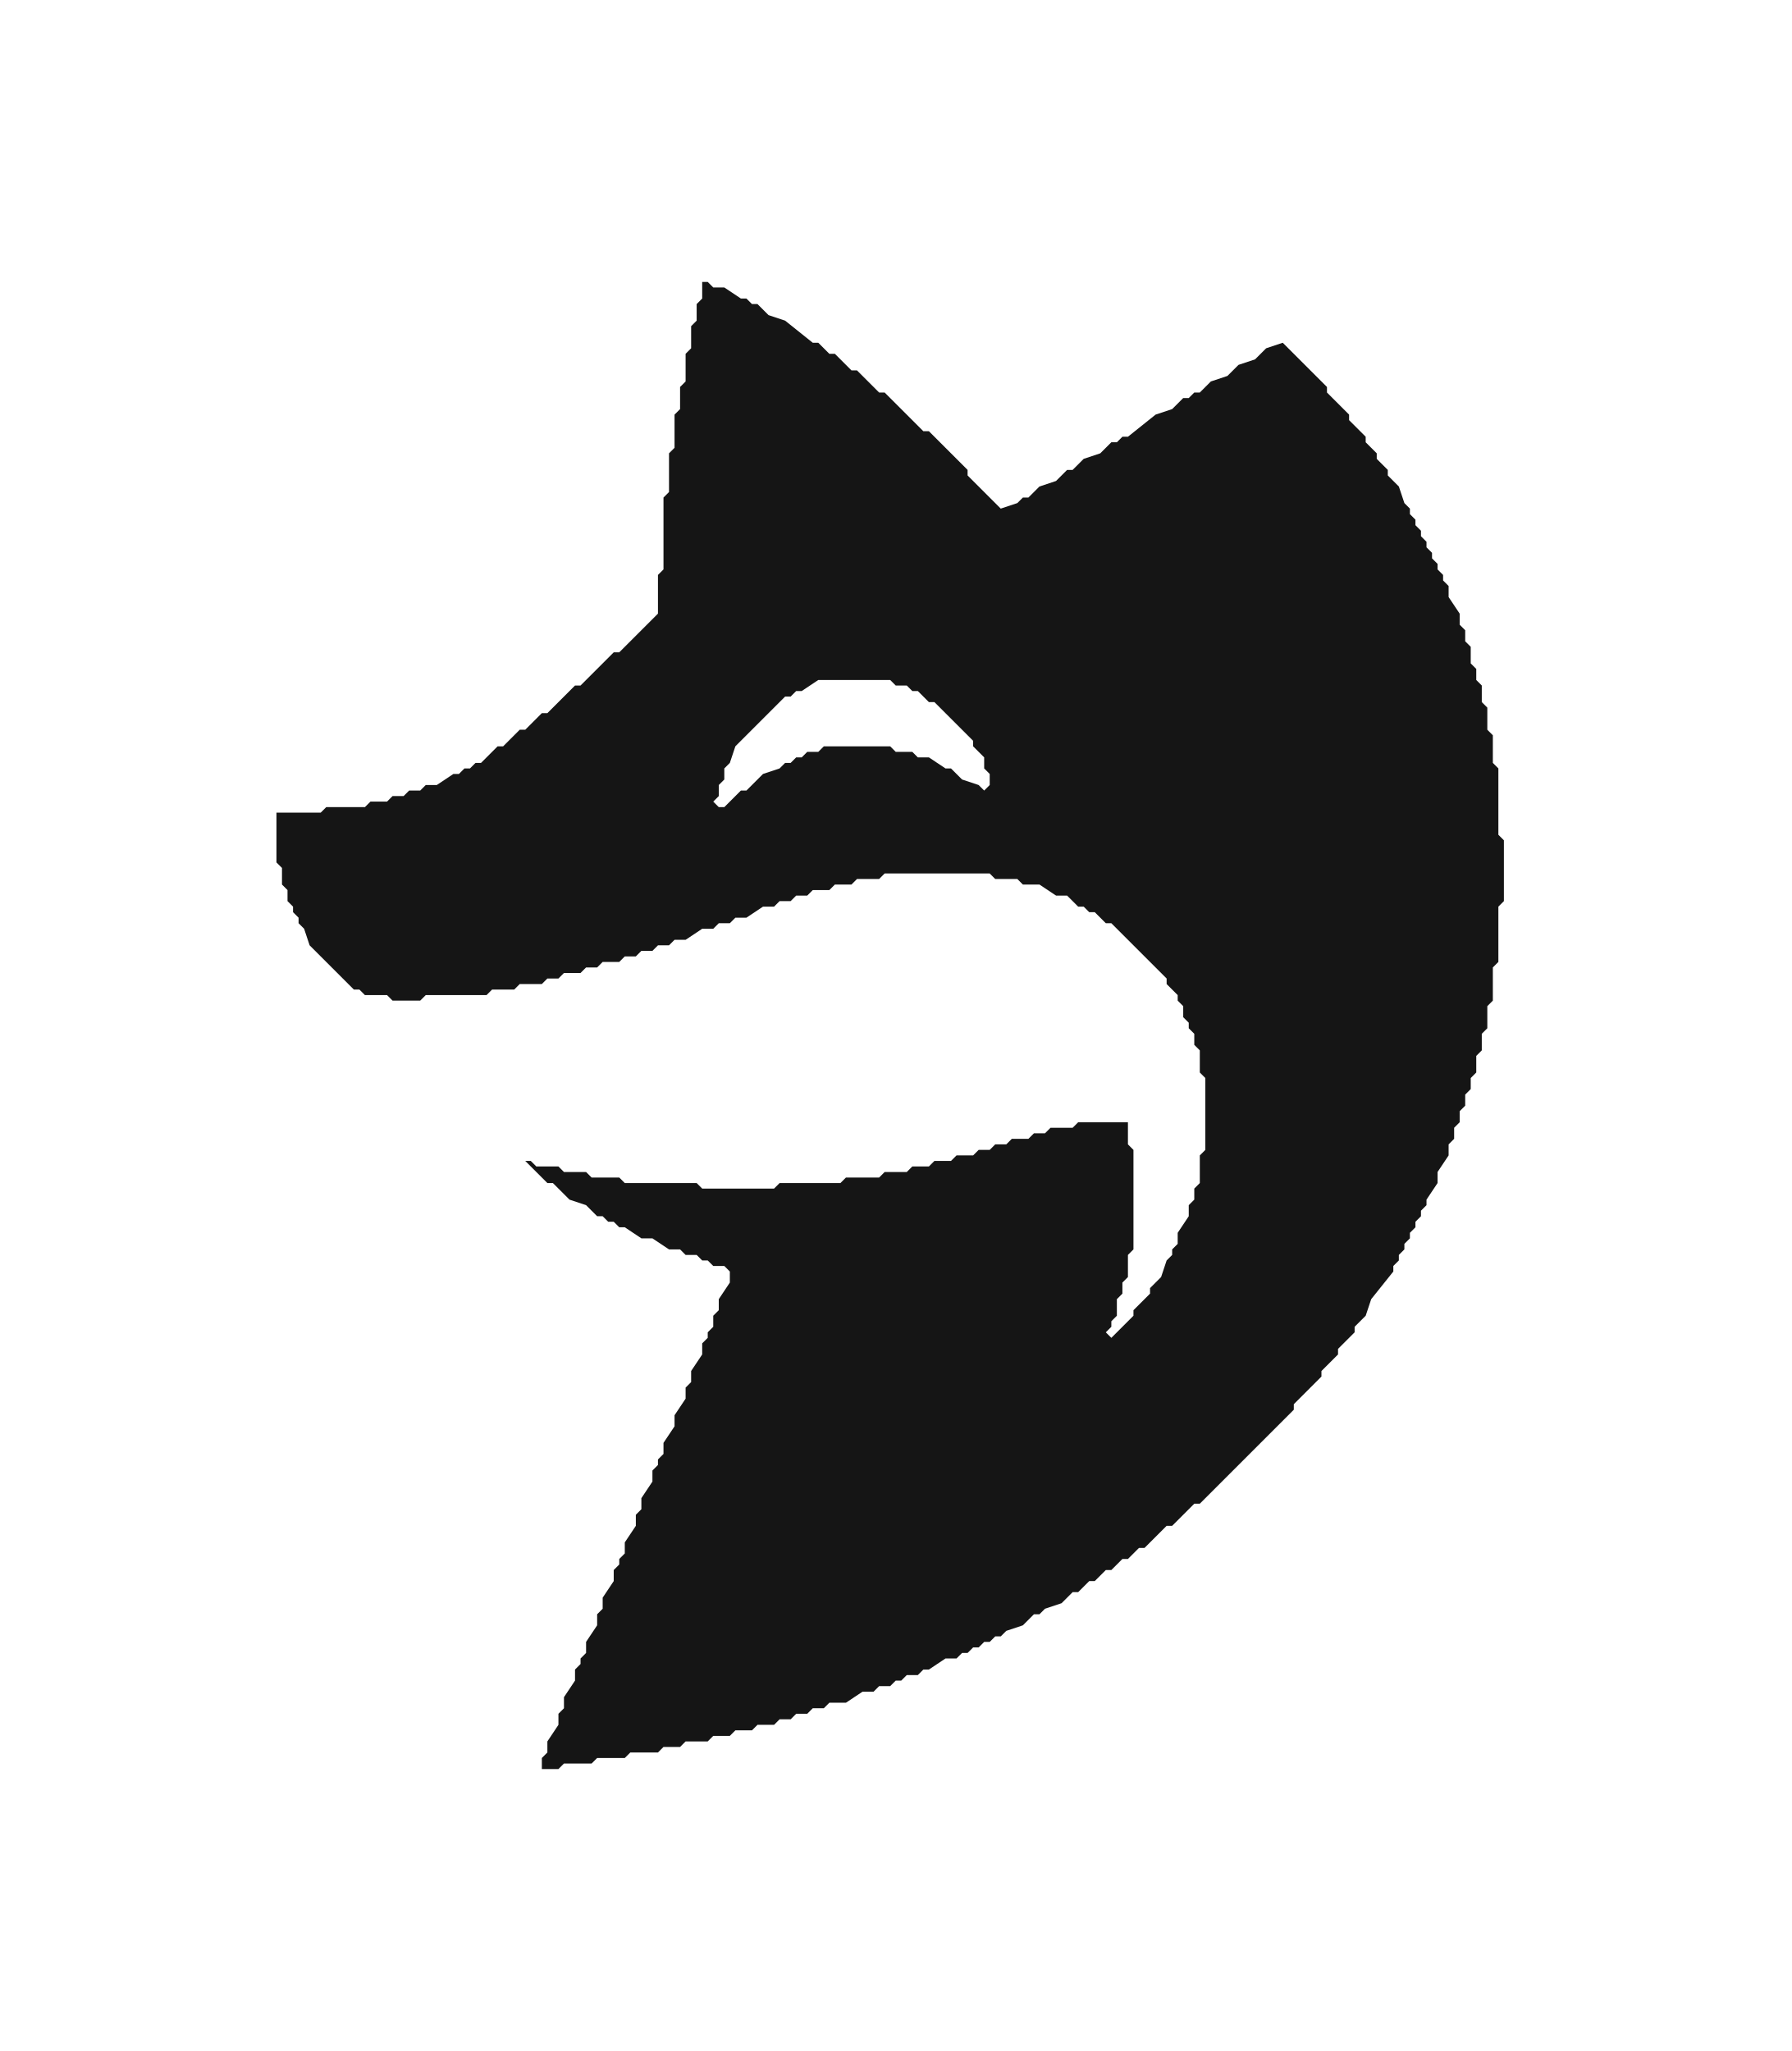
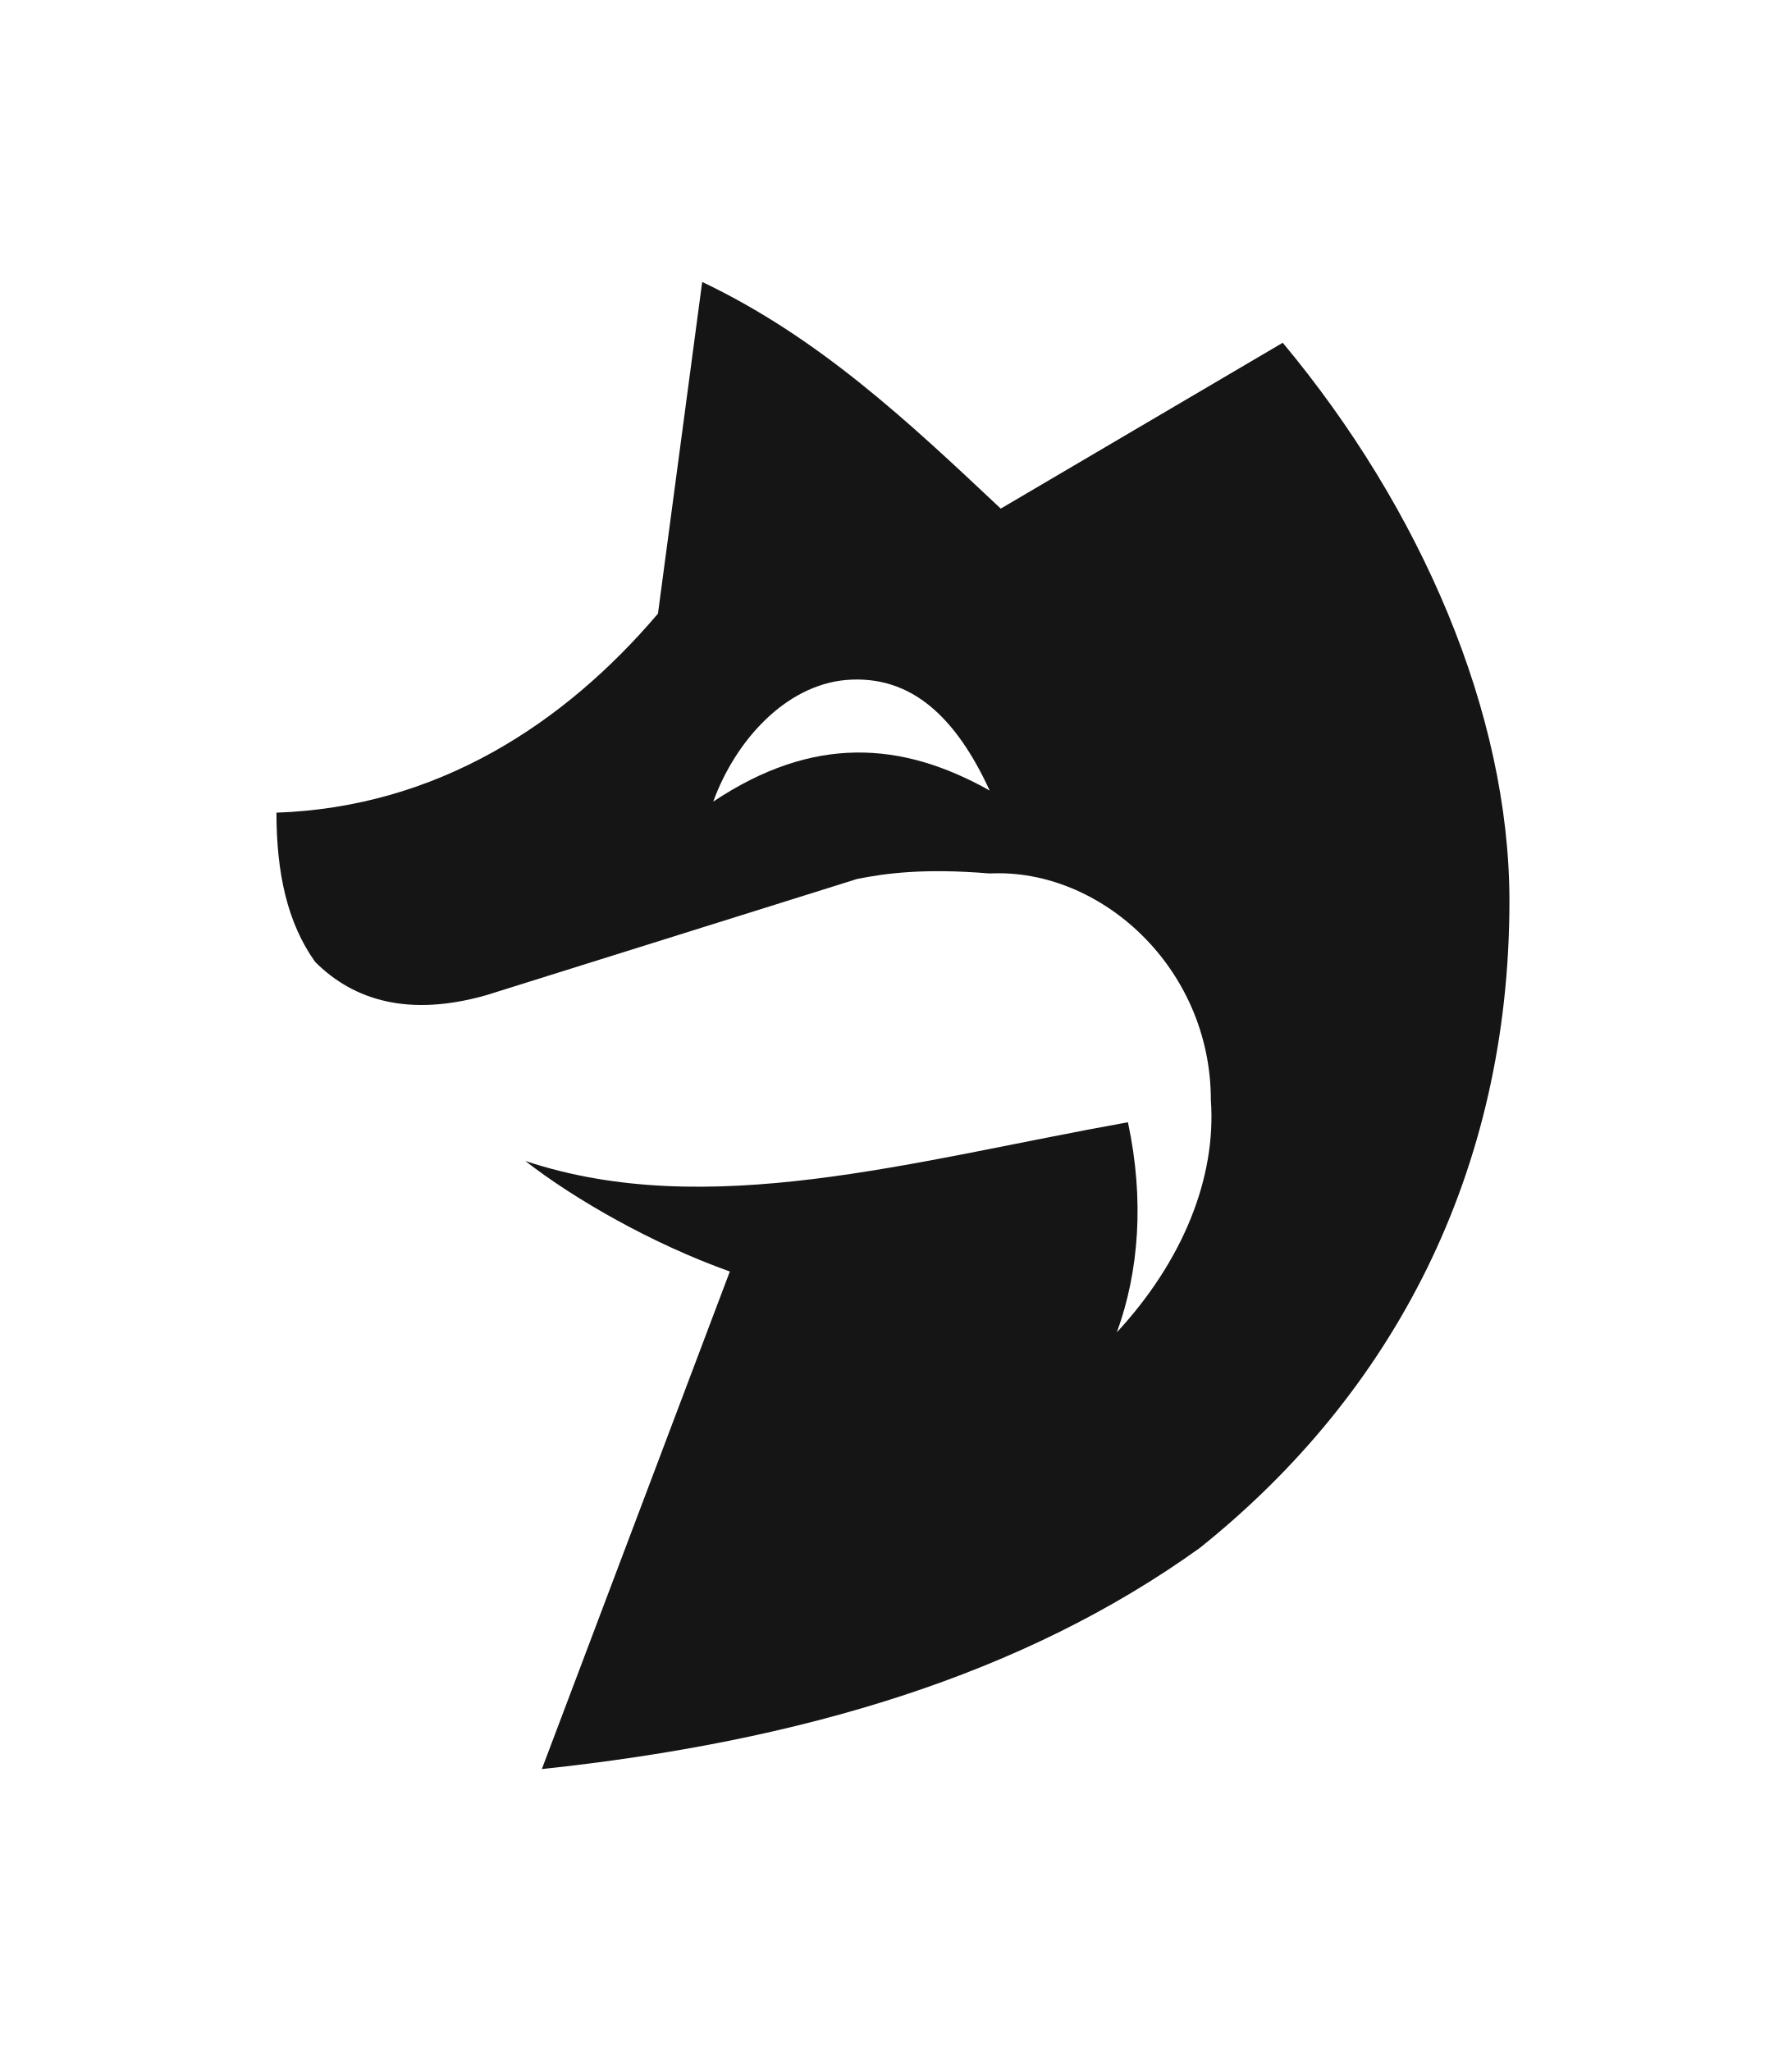
<svg xmlns="http://www.w3.org/2000/svg" width="324" height="371" viewBox="0 0 324 371" role="img" aria-label="ninefox-icone-preta">
-   <path fill="#151515" fill-rule="evenodd" d="M184,14 L181,15 L179,17 L176,18 L174,20 L171,21 L169,23 L168,23 L167,24 L166,24 L164,26 L161,27 L156,31 L155,31 L154,32 L153,32 L151,34 L148,35 L146,37 L145,37 L143,39 L140,40 L138,42 L137,42 L136,43 L133,44 L127,38 L127,37 L120,30 L119,30 L112,23 L111,23 L107,19 L106,19 L103,16 L102,16 L100,14 L99,14 L94,10 L91,9 L89,7 L88,7 L87,6 L86,6 L83,4 L81,4 L80,3 L79,3 L79,6 L78,7 L78,10 L77,11 L77,15 L76,16 L76,21 L75,22 L75,26 L74,27 L74,33 L73,34 L73,41 L72,42 L72,55 L71,56 L71,63 L64,70 L63,70 L57,76 L56,76 L51,81 L50,81 L47,84 L46,84 L43,87 L42,87 L39,90 L38,90 L37,91 L36,91 L35,92 L34,92 L31,94 L29,94 L28,95 L26,95 L25,96 L23,96 L22,97 L19,97 L18,98 L11,98 L10,99 L2,99 L2,108 L3,109 L3,112 L4,113 L4,115 L5,116 L5,117 L6,118 L6,119 L7,120 L8,123 L16,131 L17,131 L18,132 L22,132 L23,133 L28,133 L29,132 L40,132 L41,131 L45,131 L46,130 L50,130 L51,129 L53,129 L54,128 L57,128 L58,127 L60,127 L61,126 L64,126 L65,125 L67,125 L68,124 L70,124 L71,123 L73,123 L74,122 L76,122 L79,120 L81,120 L82,119 L84,119 L85,118 L87,118 L90,116 L92,116 L93,115 L95,115 L96,114 L98,114 L99,113 L102,113 L103,112 L106,112 L107,111 L111,111 L112,110 L131,110 L132,111 L136,111 L137,112 L140,112 L143,114 L145,114 L147,116 L148,116 L149,117 L150,117 L152,119 L153,119 L163,129 L163,130 L165,132 L165,133 L166,134 L166,136 L167,137 L167,138 L168,139 L168,141 L169,142 L169,146 L170,147 L170,160 L169,161 L169,166 L168,167 L168,169 L167,170 L167,172 L165,175 L165,177 L164,178 L164,179 L163,180 L162,183 L160,185 L160,186 L157,189 L157,190 L154,193 L153,192 L153,191 L154,190 L154,187 L155,186 L155,184 L156,183 L156,179 L157,178 L157,160 L156,159 L156,155 L147,155 L146,156 L142,156 L141,157 L139,157 L138,158 L135,158 L134,159 L132,159 L131,160 L129,160 L128,161 L125,161 L124,162 L121,162 L120,163 L117,163 L116,164 L112,164 L111,165 L105,165 L104,166 L93,166 L92,167 L79,167 L78,166 L65,166 L64,165 L59,165 L58,164 L54,164 L53,163 L49,163 L48,162 L47,162 L51,166 L52,166 L55,169 L58,170 L60,172 L61,172 L62,173 L63,173 L64,174 L65,174 L68,176 L70,176 L73,178 L75,178 L76,179 L78,179 L79,180 L80,180 L81,181 L83,181 L84,182 L84,184 L82,187 L82,189 L81,190 L81,192 L80,193 L80,194 L79,195 L79,197 L77,200 L77,202 L76,203 L76,205 L74,208 L74,210 L72,213 L72,215 L71,216 L71,217 L70,218 L70,220 L68,223 L68,225 L67,226 L67,228 L65,231 L65,233 L64,234 L64,235 L63,236 L63,238 L61,241 L61,243 L60,244 L60,246 L58,249 L58,251 L57,252 L57,253 L56,254 L56,256 L54,259 L54,261 L53,262 L53,264 L51,267 L51,269 L50,270 L50,272 L53,272 L54,271 L59,271 L60,270 L65,270 L66,269 L71,269 L72,268 L75,268 L76,267 L80,267 L81,266 L84,266 L85,265 L88,265 L89,264 L92,264 L93,263 L95,263 L96,262 L98,262 L99,261 L101,261 L102,260 L105,260 L108,258 L110,258 L111,257 L113,257 L114,256 L115,256 L116,255 L118,255 L119,254 L120,254 L123,252 L125,252 L126,251 L127,251 L128,250 L129,250 L130,249 L131,249 L132,248 L133,248 L134,247 L137,246 L139,244 L140,244 L141,243 L144,242 L146,240 L147,240 L149,238 L150,238 L152,236 L153,236 L155,234 L156,234 L158,232 L159,232 L163,228 L164,228 L168,224 L169,224 L186,207 L186,206 L191,201 L191,200 L194,197 L194,196 L197,193 L197,192 L199,190 L200,187 L204,182 L204,181 L205,180 L205,179 L206,178 L206,177 L207,176 L207,175 L208,174 L208,173 L209,172 L209,171 L210,170 L210,169 L212,166 L212,164 L214,161 L214,159 L215,158 L215,156 L216,155 L216,153 L217,152 L217,150 L218,149 L218,147 L219,146 L219,143 L220,142 L220,139 L221,138 L221,134 L222,133 L222,127 L223,126 L223,116 L224,115 L224,104 L223,103 L223,91 L222,90 L222,85 L221,84 L221,80 L220,79 L220,76 L219,75 L219,73 L218,72 L218,69 L217,68 L217,66 L216,65 L216,63 L214,60 L214,58 L213,57 L213,56 L212,55 L212,54 L211,53 L211,52 L210,51 L210,50 L209,49 L209,48 L208,47 L208,46 L207,45 L207,44 L206,43 L205,40 L203,38 L203,37 L201,35 L201,34 L199,32 L199,31 L196,28 L196,27 L192,23 L192,22 Z M152,193 L153,192 L154,193 L153,194 Z M81,97 L82,96 L82,94 L83,93 L83,91 L84,90 L85,87 L94,78 L95,78 L96,77 L97,77 L100,75 L113,75 L114,76 L116,76 L117,77 L118,77 L120,79 L121,79 L128,86 L128,87 L130,89 L130,91 L131,92 L131,94 L130,95 L129,94 L126,93 L124,91 L123,91 L120,89 L118,89 L117,88 L114,88 L113,87 L101,87 L100,88 L98,88 L97,89 L96,89 L95,90 L94,90 L93,91 L90,92 L87,95 L86,95 L83,98 L82,98 Z" transform="translate(48 48)" />
+   <path fill="#151515" fill-rule="evenodd" d="M79 3 C100 13 116 28 133 44 L184 14 C209 44 225 81 225 115 C225 164 204 204 169 232 C137 255 97 267 50 272 L84 182 C70 177 56 169 47 162 C80 173 117 162 156 155 C159 169 158 182 154 193 C166 180 172 165 171 151 C171 127 151 109 131 110 C119 109 112 110 107 111 L40 132 C26 136 16 133 9 126 C4 119 2 110 2 99 C31 98 54 83 71 63 Z M81 97 C85 86 94 76 105 75 C117 74 125 82 131 95 C115 86 99 85 81 97 Z" transform="translate(48 48)" />
</svg>
